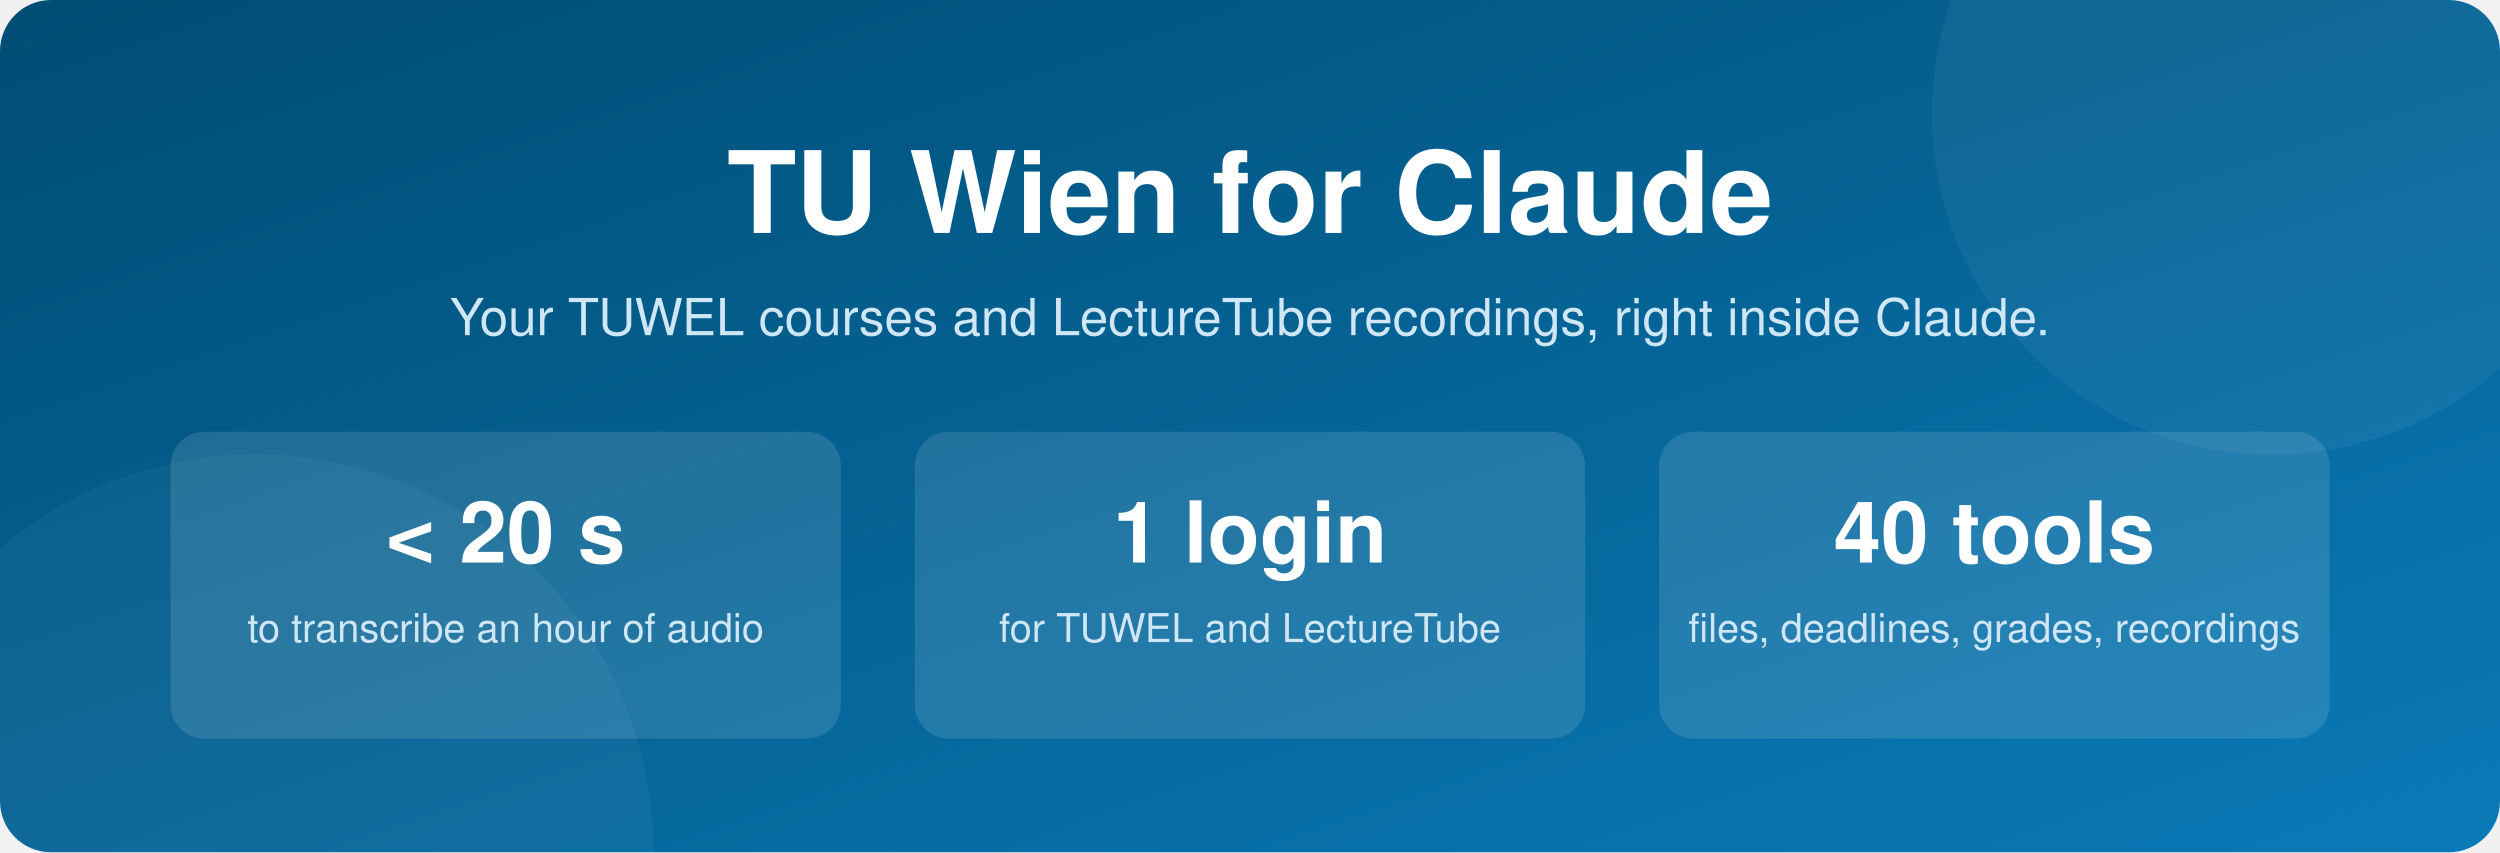
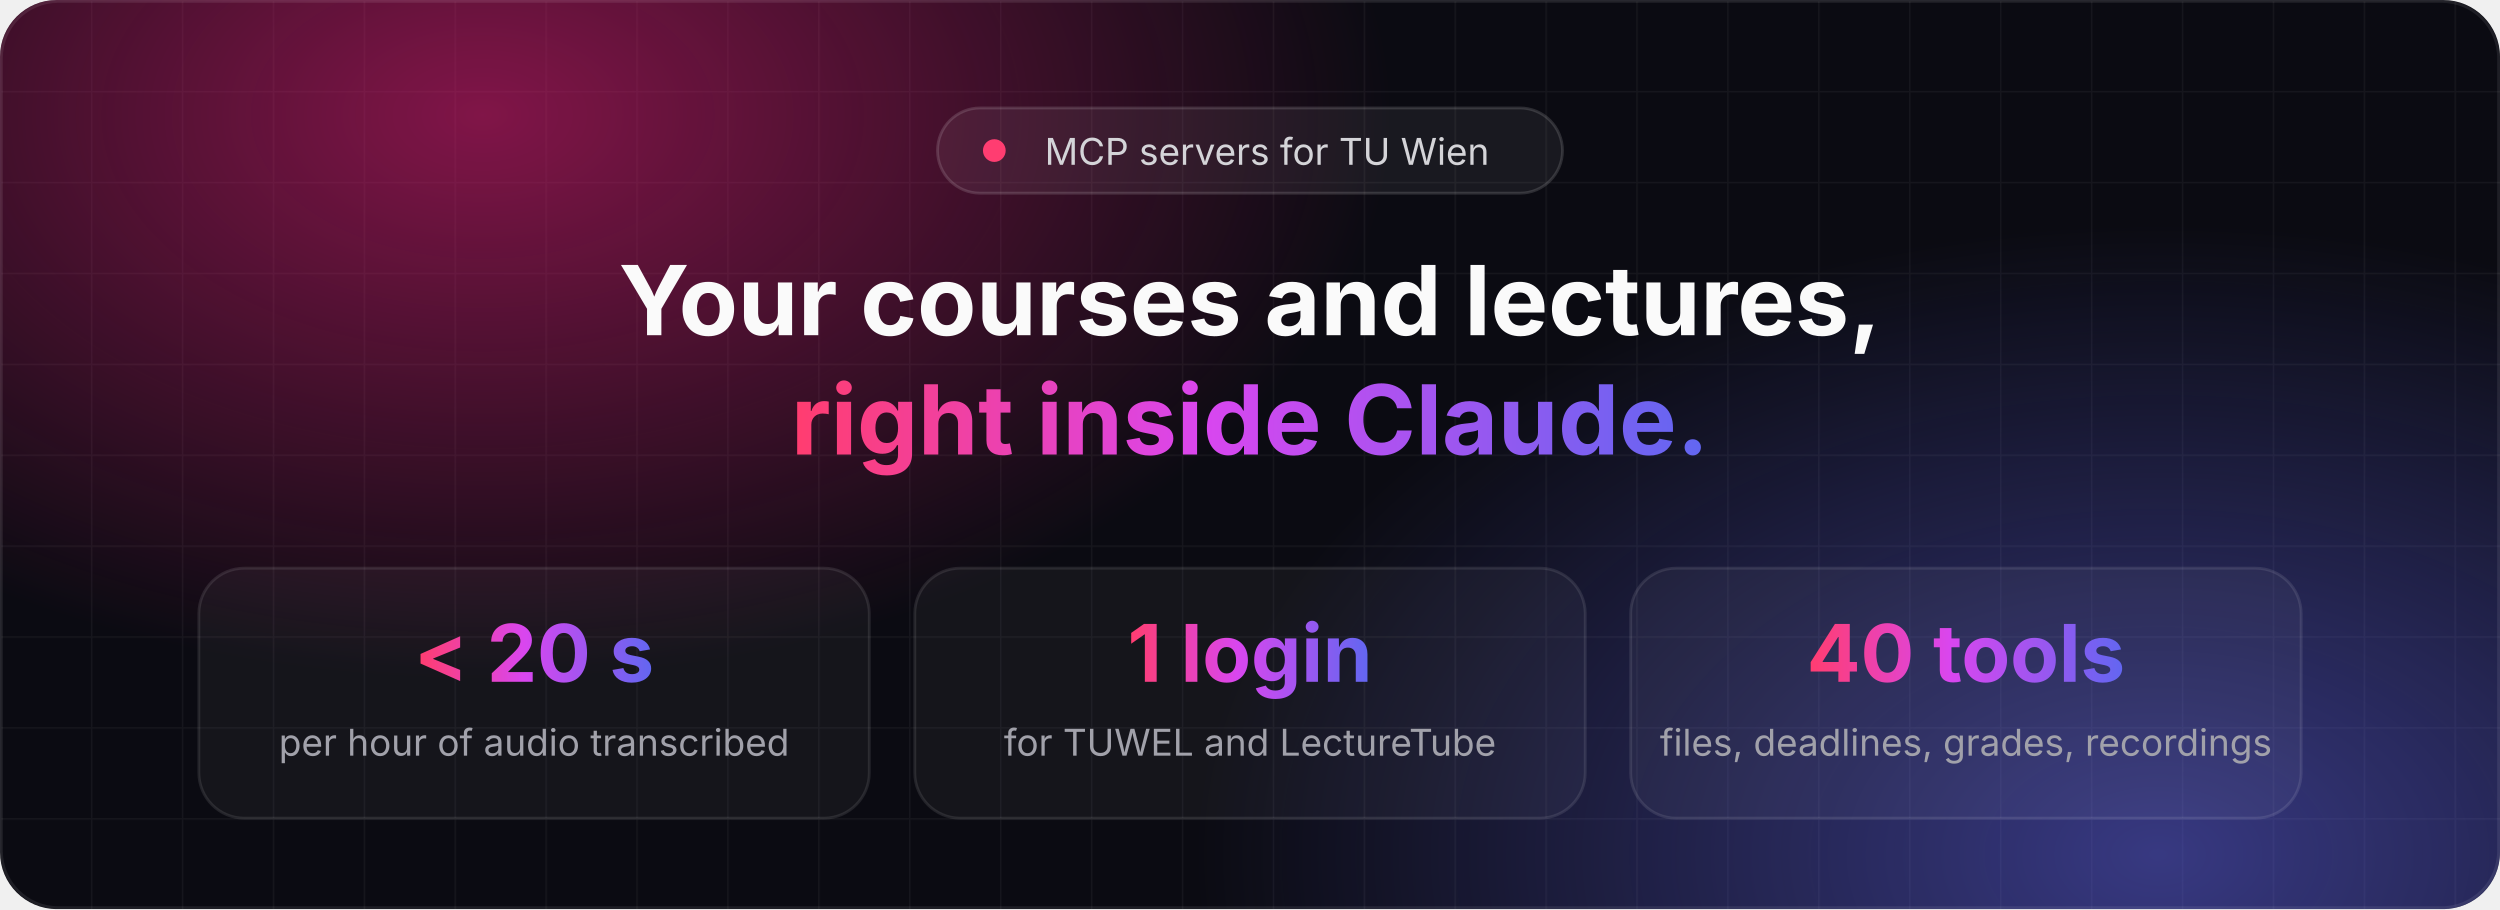
- <svg xmlns="http://www.w3.org/2000/svg" width="880" height="300" viewBox="0 0 880 300" font-family="-apple-system, BlinkMacSystemFont, 'Segoe UI', Helvetica, Arial, sans-serif">
+ <svg xmlns="http://www.w3.org/2000/svg" width="880" height="320" viewBox="0 0 880 320" font-family="Inter, -apple-system, BlinkMacSystemFont, 'Segoe UI', Helvetica, Arial, sans-serif">
  <defs>
-     <linearGradient id="bg" x1="0" y1="0" x2="1" y2="1">
-       <stop offset="0" stop-color="#004d73" />
-       <stop offset="1" stop-color="#0a7ab8" />
+     <linearGradient id="accent" x1="0" y1="0" x2="1" y2="0">
+       <stop offset="0" stop-color="#ff3d71" />
+       <stop offset="0.45" stop-color="#d946ef" />
+       <stop offset="1" stop-color="#6366f1" />
    </linearGradient>
+     <radialGradient id="glowA" cx="0.5" cy="0.5" r="0.5">
+       <stop offset="0" stop-color="#e11d74" stop-opacity="0.55" />
+       <stop offset="1" stop-color="#e11d74" stop-opacity="0" />
+     </radialGradient>
+     <radialGradient id="glowB" cx="0.5" cy="0.5" r="0.5">
+       <stop offset="0" stop-color="#6366f1" stop-opacity="0.5" />
+       <stop offset="1" stop-color="#6366f1" stop-opacity="0" />
+     </radialGradient>
+     <pattern id="grid" width="32" height="32" patternUnits="userSpaceOnUse">
+       <path d="M32 0H0V32" fill="none" stroke="#ffffff" stroke-opacity="0.05" />
+     </pattern>
+     <clipPath id="frame">
+       <rect width="880" height="320" rx="20" />
+     </clipPath>
  </defs>
-   <rect width="880" height="300" rx="18" fill="url(#bg)" />
-   <circle cx="800" cy="40" r="120" fill="#ffffff" opacity="0.05" />
-   <circle cx="90" cy="300" r="140" fill="#ffffff" opacity="0.04" />
-   <text x="440" y="82" text-anchor="middle" font-size="40" font-weight="700" fill="#ffffff">TU Wien for Claude</text>
-   <text x="440" y="118" text-anchor="middle" font-size="18" fill="#cfe6f5">Your TUWEL courses and LectureTube recordings, right inside Claude.</text>
-   <g font-size="14" fill="#cfe6f5" text-anchor="middle">
-     <rect x="60" y="152" width="236" height="108" rx="12" fill="#ffffff" fill-opacity="0.12" />
-     <text x="178" y="198" font-size="30" font-weight="700" fill="#ffffff">&lt; 20 s</text>
-     <text x="178" y="226">to transcribe an hour of audio</text>
-     <rect x="322" y="152" width="236" height="108" rx="12" fill="#ffffff" fill-opacity="0.12" />
-     <text x="440" y="198" font-size="30" font-weight="700" fill="#ffffff">1 login</text>
-     <text x="440" y="226">for TUWEL and LectureTube</text>
-     <rect x="584" y="152" width="236" height="108" rx="12" fill="#ffffff" fill-opacity="0.12" />
-     <text x="702" y="198" font-size="30" font-weight="700" fill="#ffffff">40 tools</text>
-     <text x="702" y="226">files, deadlines, grades, recordings</text>
+   <g clip-path="url(#frame)">
+     <rect width="880" height="320" fill="#0b0b12" />
+     <rect width="880" height="320" fill="url(#grid)" />
+     <ellipse cx="170" cy="40" rx="320" ry="200" fill="url(#glowA)" />
+     <ellipse cx="760" cy="300" rx="340" ry="220" fill="url(#glowB)" />
+   </g>
+   <rect x="0.5" y="0.5" width="879" height="319" rx="20" fill="none" stroke="#ffffff" stroke-opacity="0.08" />
+   <rect x="330" y="38" width="220" height="30" rx="15" fill="#ffffff" fill-opacity="0.06" stroke="#ffffff" stroke-opacity="0.14" />
+   <circle cx="350" cy="53" r="4" fill="#ff3d71" />
+   <text x="446" y="58" text-anchor="middle" font-size="13" fill="#d4d4d8">MCP servers for TU Wien</text>
+   <text x="440" y="118" text-anchor="middle" font-size="34" font-weight="700" fill="#fafafa">Your courses and lectures,</text>
+   <text x="440" y="160" text-anchor="middle" font-size="34" font-weight="700" fill="url(#accent)">right inside Claude.</text>
+   <g text-anchor="middle">
+     <rect x="70" y="200" width="236" height="88" rx="16" fill="#ffffff" fill-opacity="0.04" stroke="#ffffff" stroke-opacity="0.1" />
+     <text x="188" y="240" font-size="28" font-weight="700" fill="url(#accent)">&lt; 20 s</text>
+     <text x="188" y="266" font-size="13" fill="#a1a1aa">per hour of audio transcribed</text>
+     <rect x="322" y="200" width="236" height="88" rx="16" fill="#ffffff" fill-opacity="0.04" stroke="#ffffff" stroke-opacity="0.1" />
+     <text x="440" y="240" font-size="28" font-weight="700" fill="url(#accent)">1 login</text>
+     <text x="440" y="266" font-size="13" fill="#a1a1aa">for TUWEL and LectureTube</text>
+     <rect x="574" y="200" width="236" height="88" rx="16" fill="#ffffff" fill-opacity="0.04" stroke="#ffffff" stroke-opacity="0.1" />
+     <text x="692" y="240" font-size="28" font-weight="700" fill="url(#accent)">40 tools</text>
+     <text x="692" y="266" font-size="13" fill="#a1a1aa">files, deadlines, grades, recordings</text>
  </g>
</svg>
